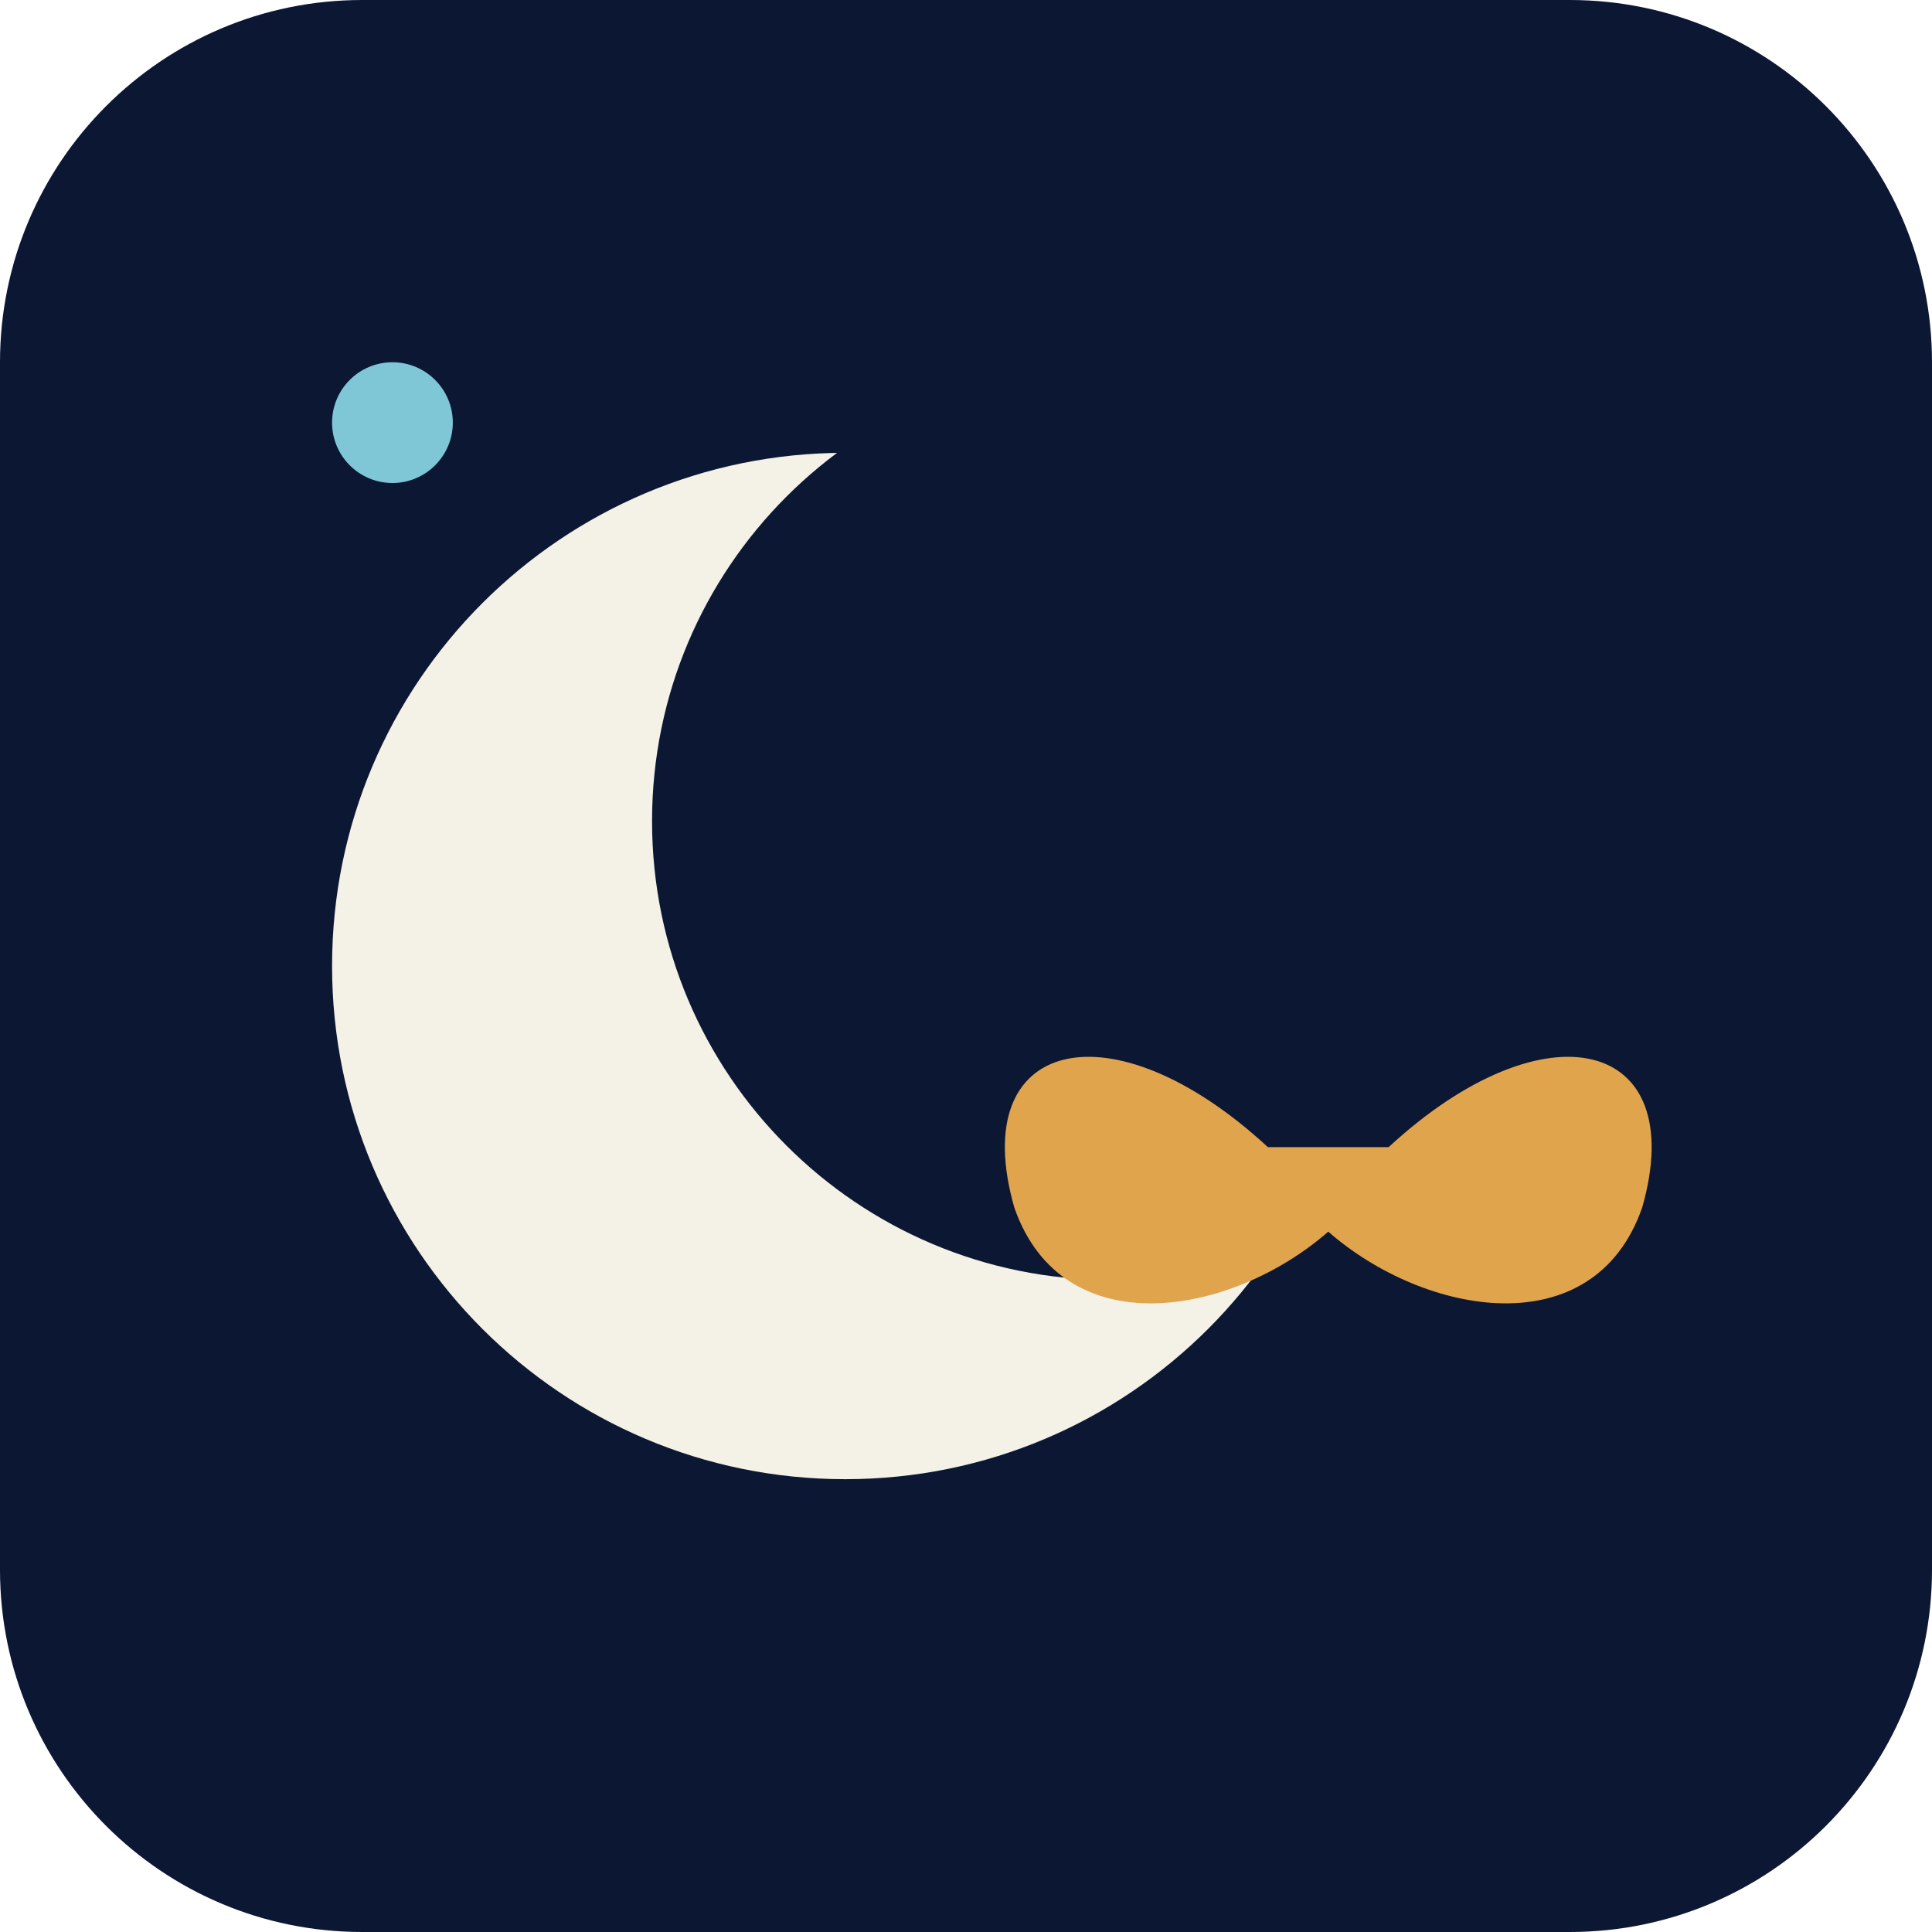
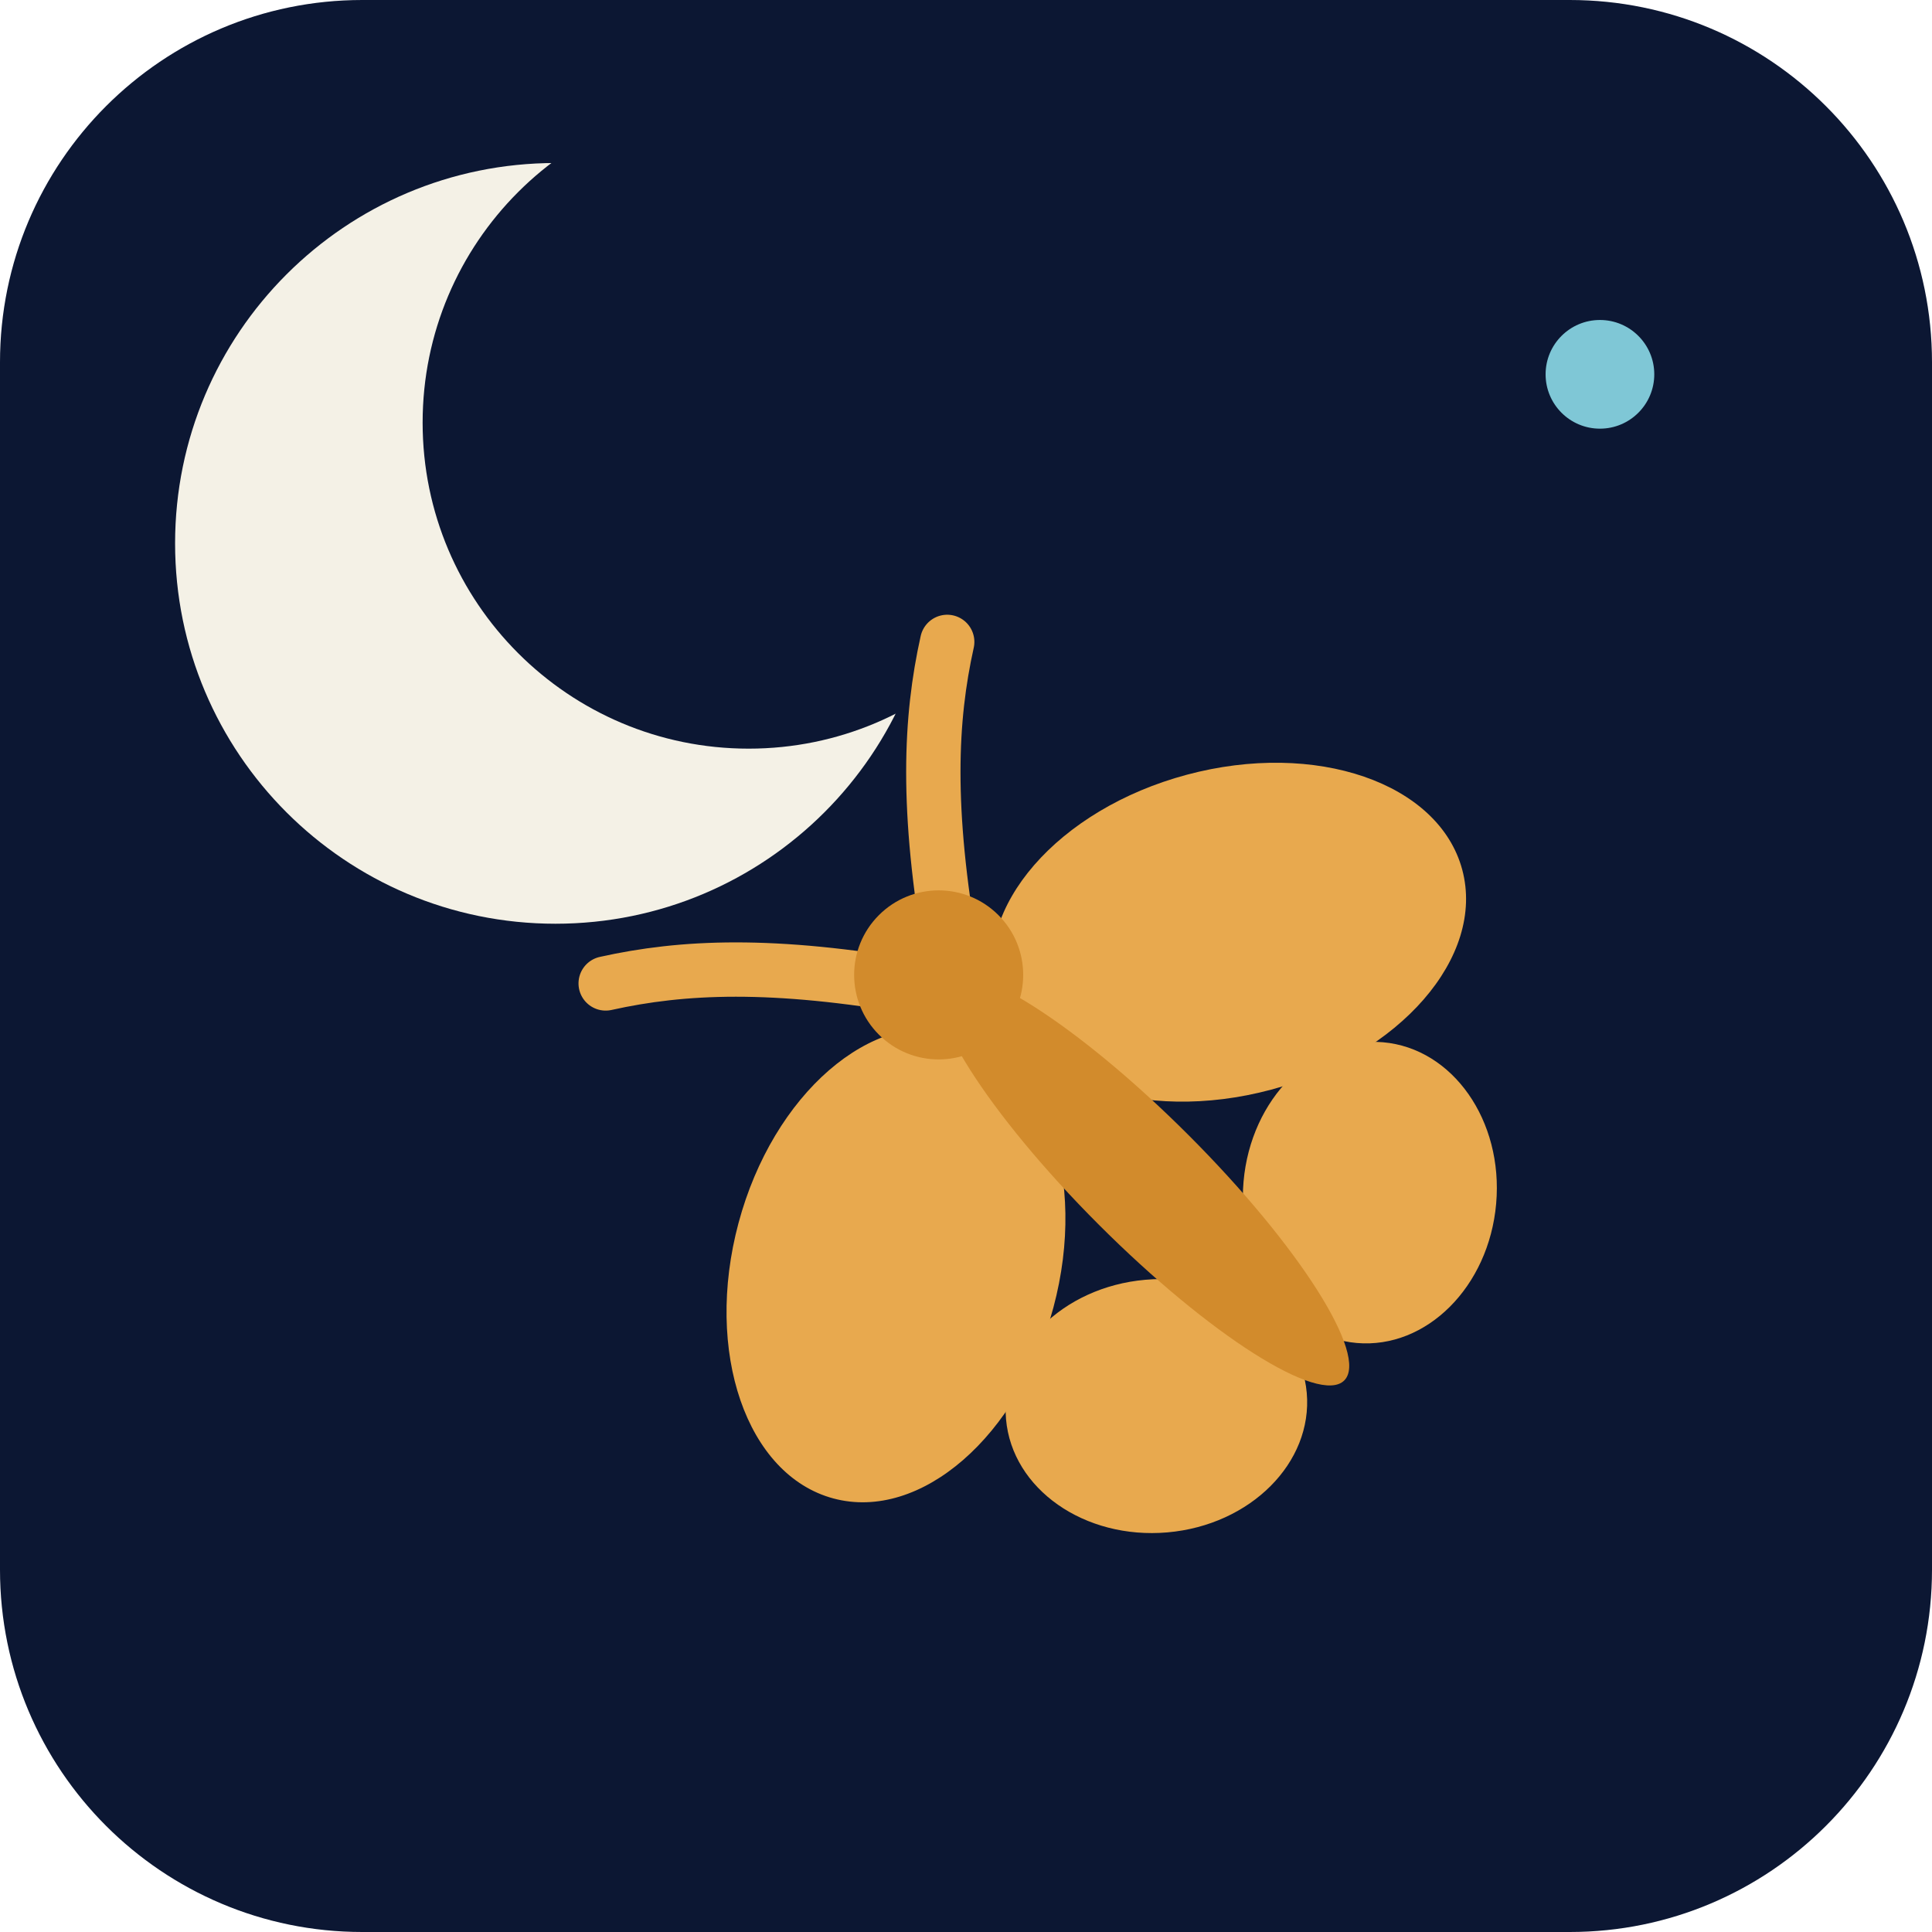
<svg xmlns="http://www.w3.org/2000/svg" viewBox="0 0 32 32" role="img" aria-label="蛾類モニタリング">
  <rect width="32" height="32" rx="6" fill="#0c1733" />
-   <circle cx="14" cy="16" r="8.5" fill="#f4f1e6" />
-   <circle cx="18.4" cy="13.6" r="7.6" fill="#0c1733" />
-   <path d="M21 19 C18.4 16.6 16 17.2 16.8 20 C17.6 22.3 20.4 21.8 22 20.4 C23.6 21.8 26.4 22.3 27.2 20 C28 17.2 25.6 16.6 23 19 Z" fill="#e0a44d" />
-   <circle cx="6.5" cy="7" r="1" fill="#7fc7d6" />
+   <circle cx="9.2" cy="9.0" r="6.3" fill="#f4f1e6" />
+   <circle cx="12.4" cy="7.0" r="5.4" fill="#0c1733" />
+   <circle cx="26.5" cy="6.2" r="0.9" fill="#7fc7d6" />
+   <g transform="translate(18.8,19.4) rotate(-45)">
+     <g stroke="#e8a94e" stroke-width="0.9" stroke-linecap="round" fill="none">
+       <path d="M-0.4,-4.7 C-1.8,-6.7 -2.9,-7.7 -4.0,-8.4" />
+       <path d="M0.4,-4.7 C1.8,-6.7 2.9,-7.7 4.0,-8.4" />
+     </g>
+     <g fill="#e8a94e">
+       <ellipse cx="-3.9" cy="-1.7" rx="4.0" ry="2.7" transform="rotate(-30 -3.9 -1.7)" />
+       <ellipse cx="3.9" cy="-1.7" rx="4.0" ry="2.7" transform="rotate(30 3.9 -1.7)" />
+       <ellipse cx="-2.5" cy="3.0" rx="2.5" ry="2.1" transform="rotate(40 -2.5 3.0)" />
+       <ellipse cx="2.5" cy="3.0" rx="2.5" ry="2.1" transform="rotate(-40 2.5 3.0)" />
+     </g>
+     <ellipse cx="0" cy="0.2" rx="1.05" ry="4.7" fill="#d28b2c" />
+     <circle cx="0" cy="-4.6" r="1.4" fill="#d28b2c" />
+   </g>
</svg>
